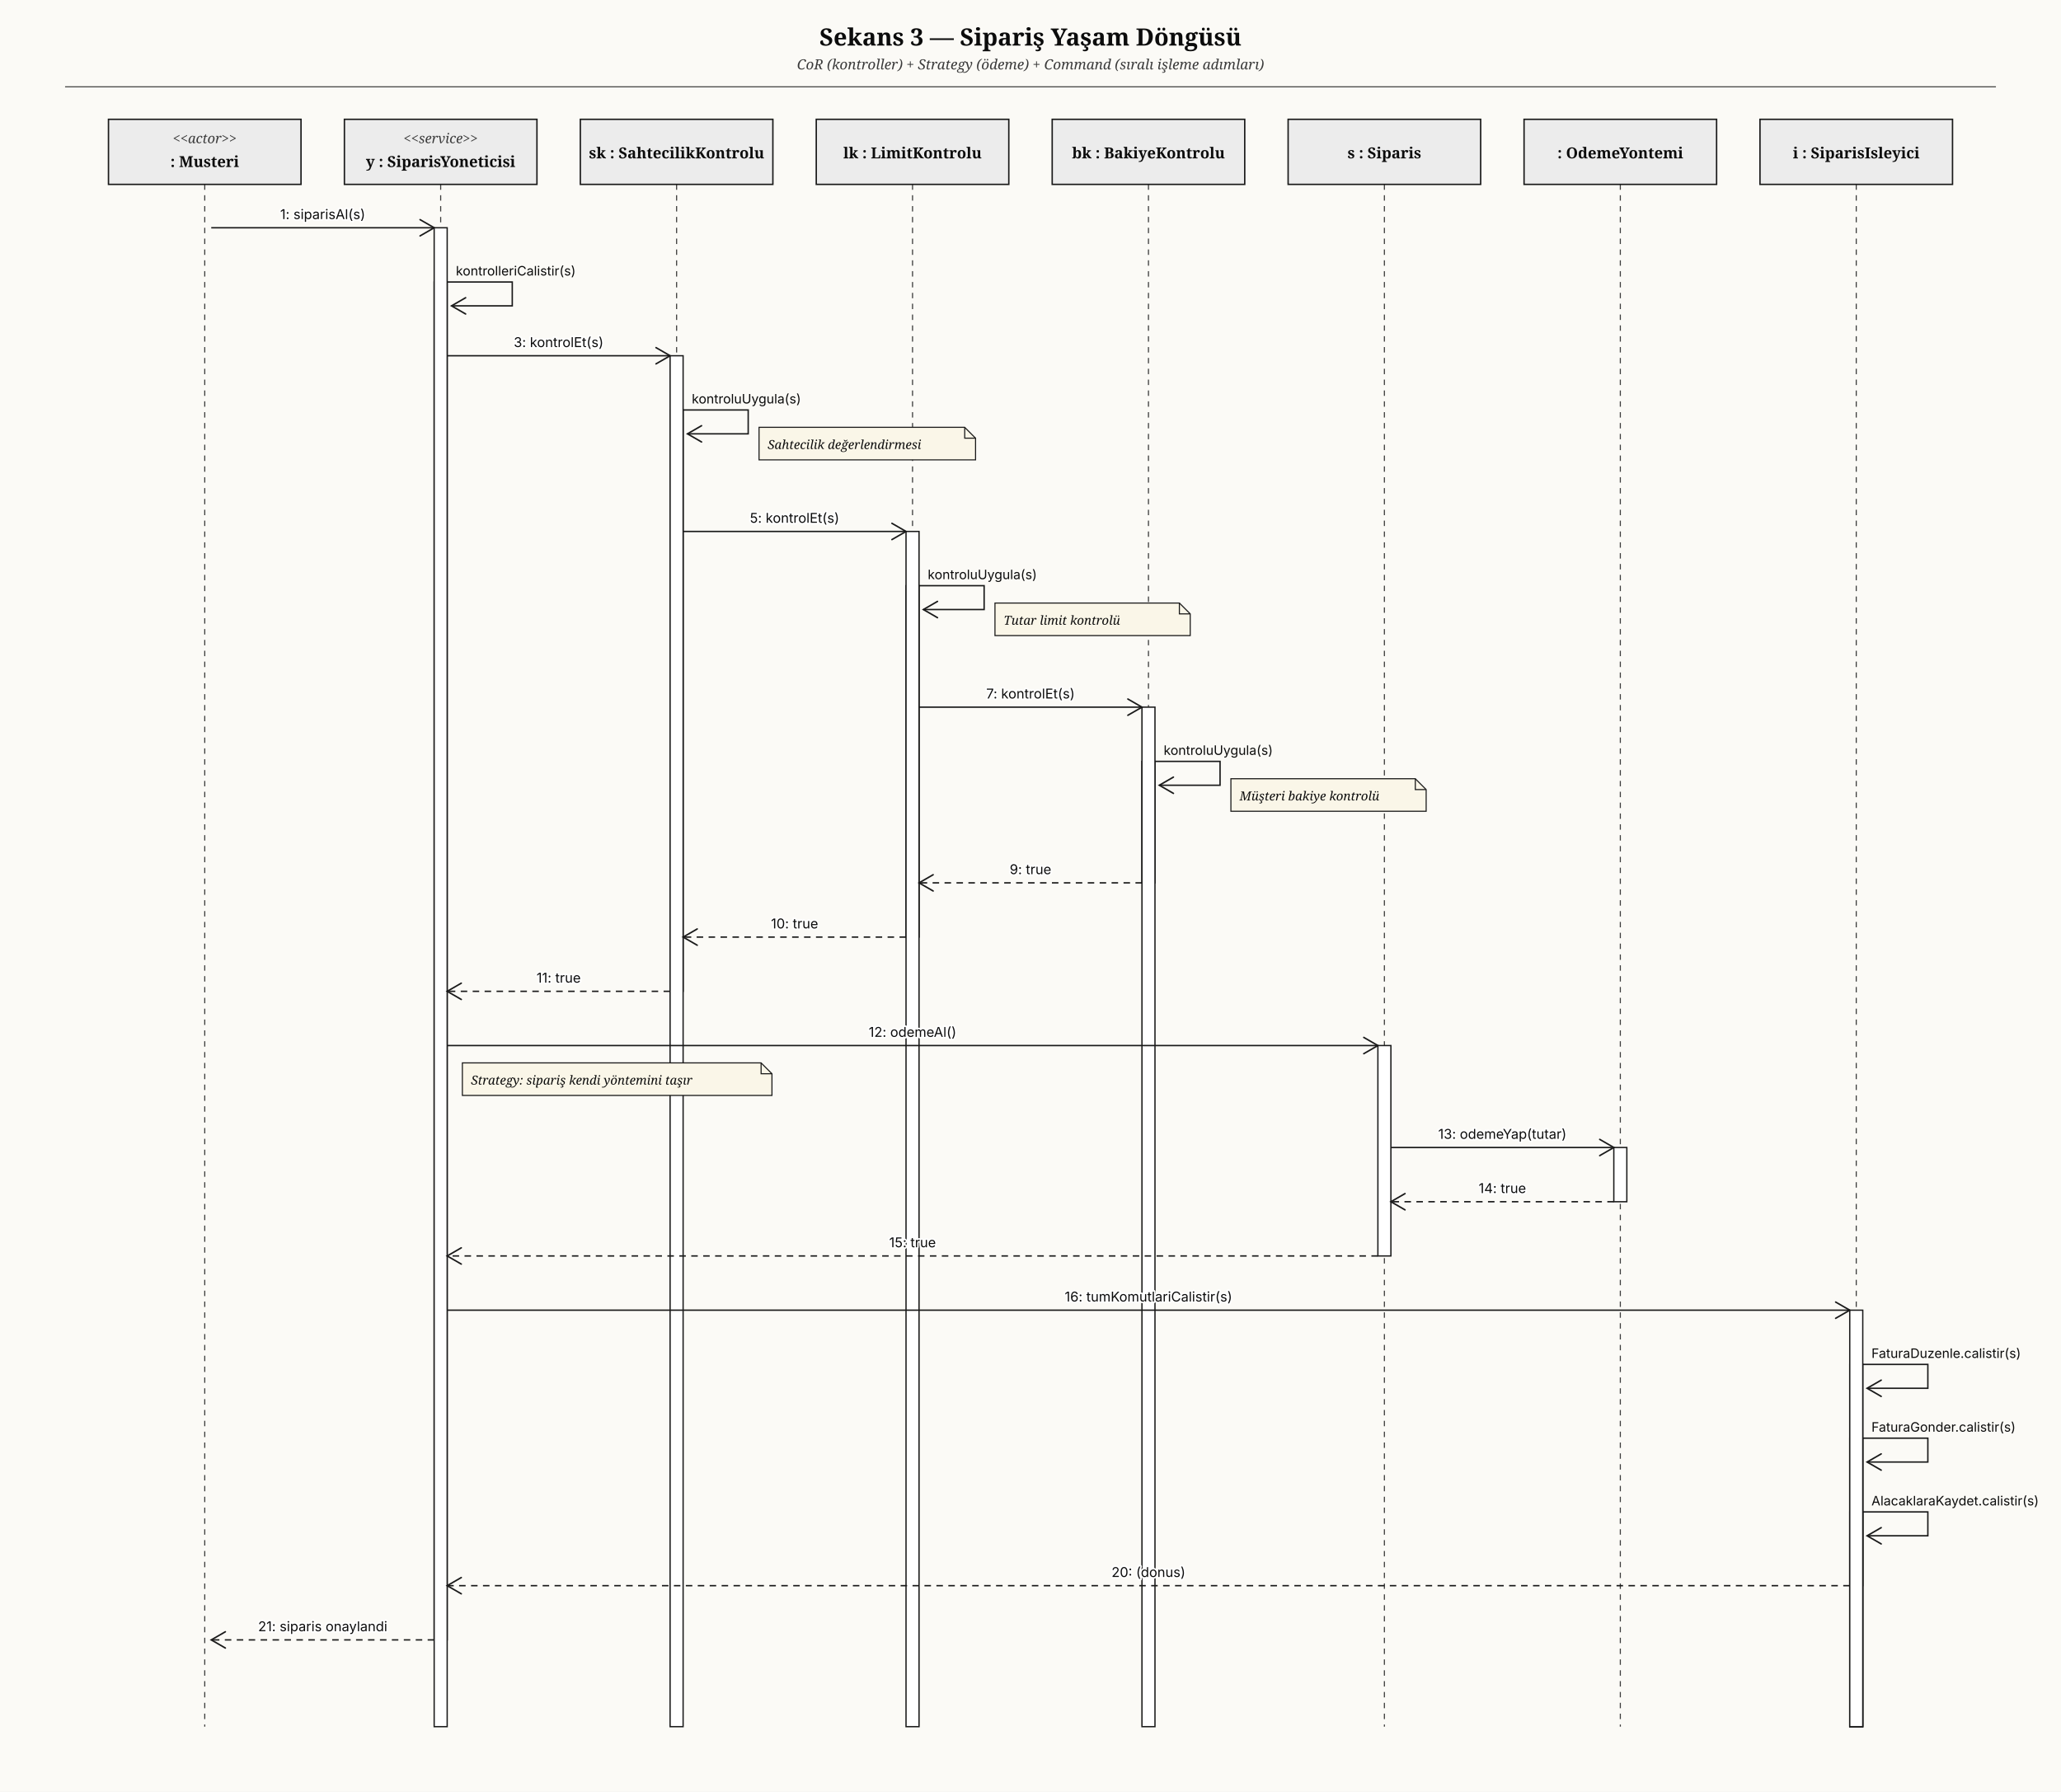
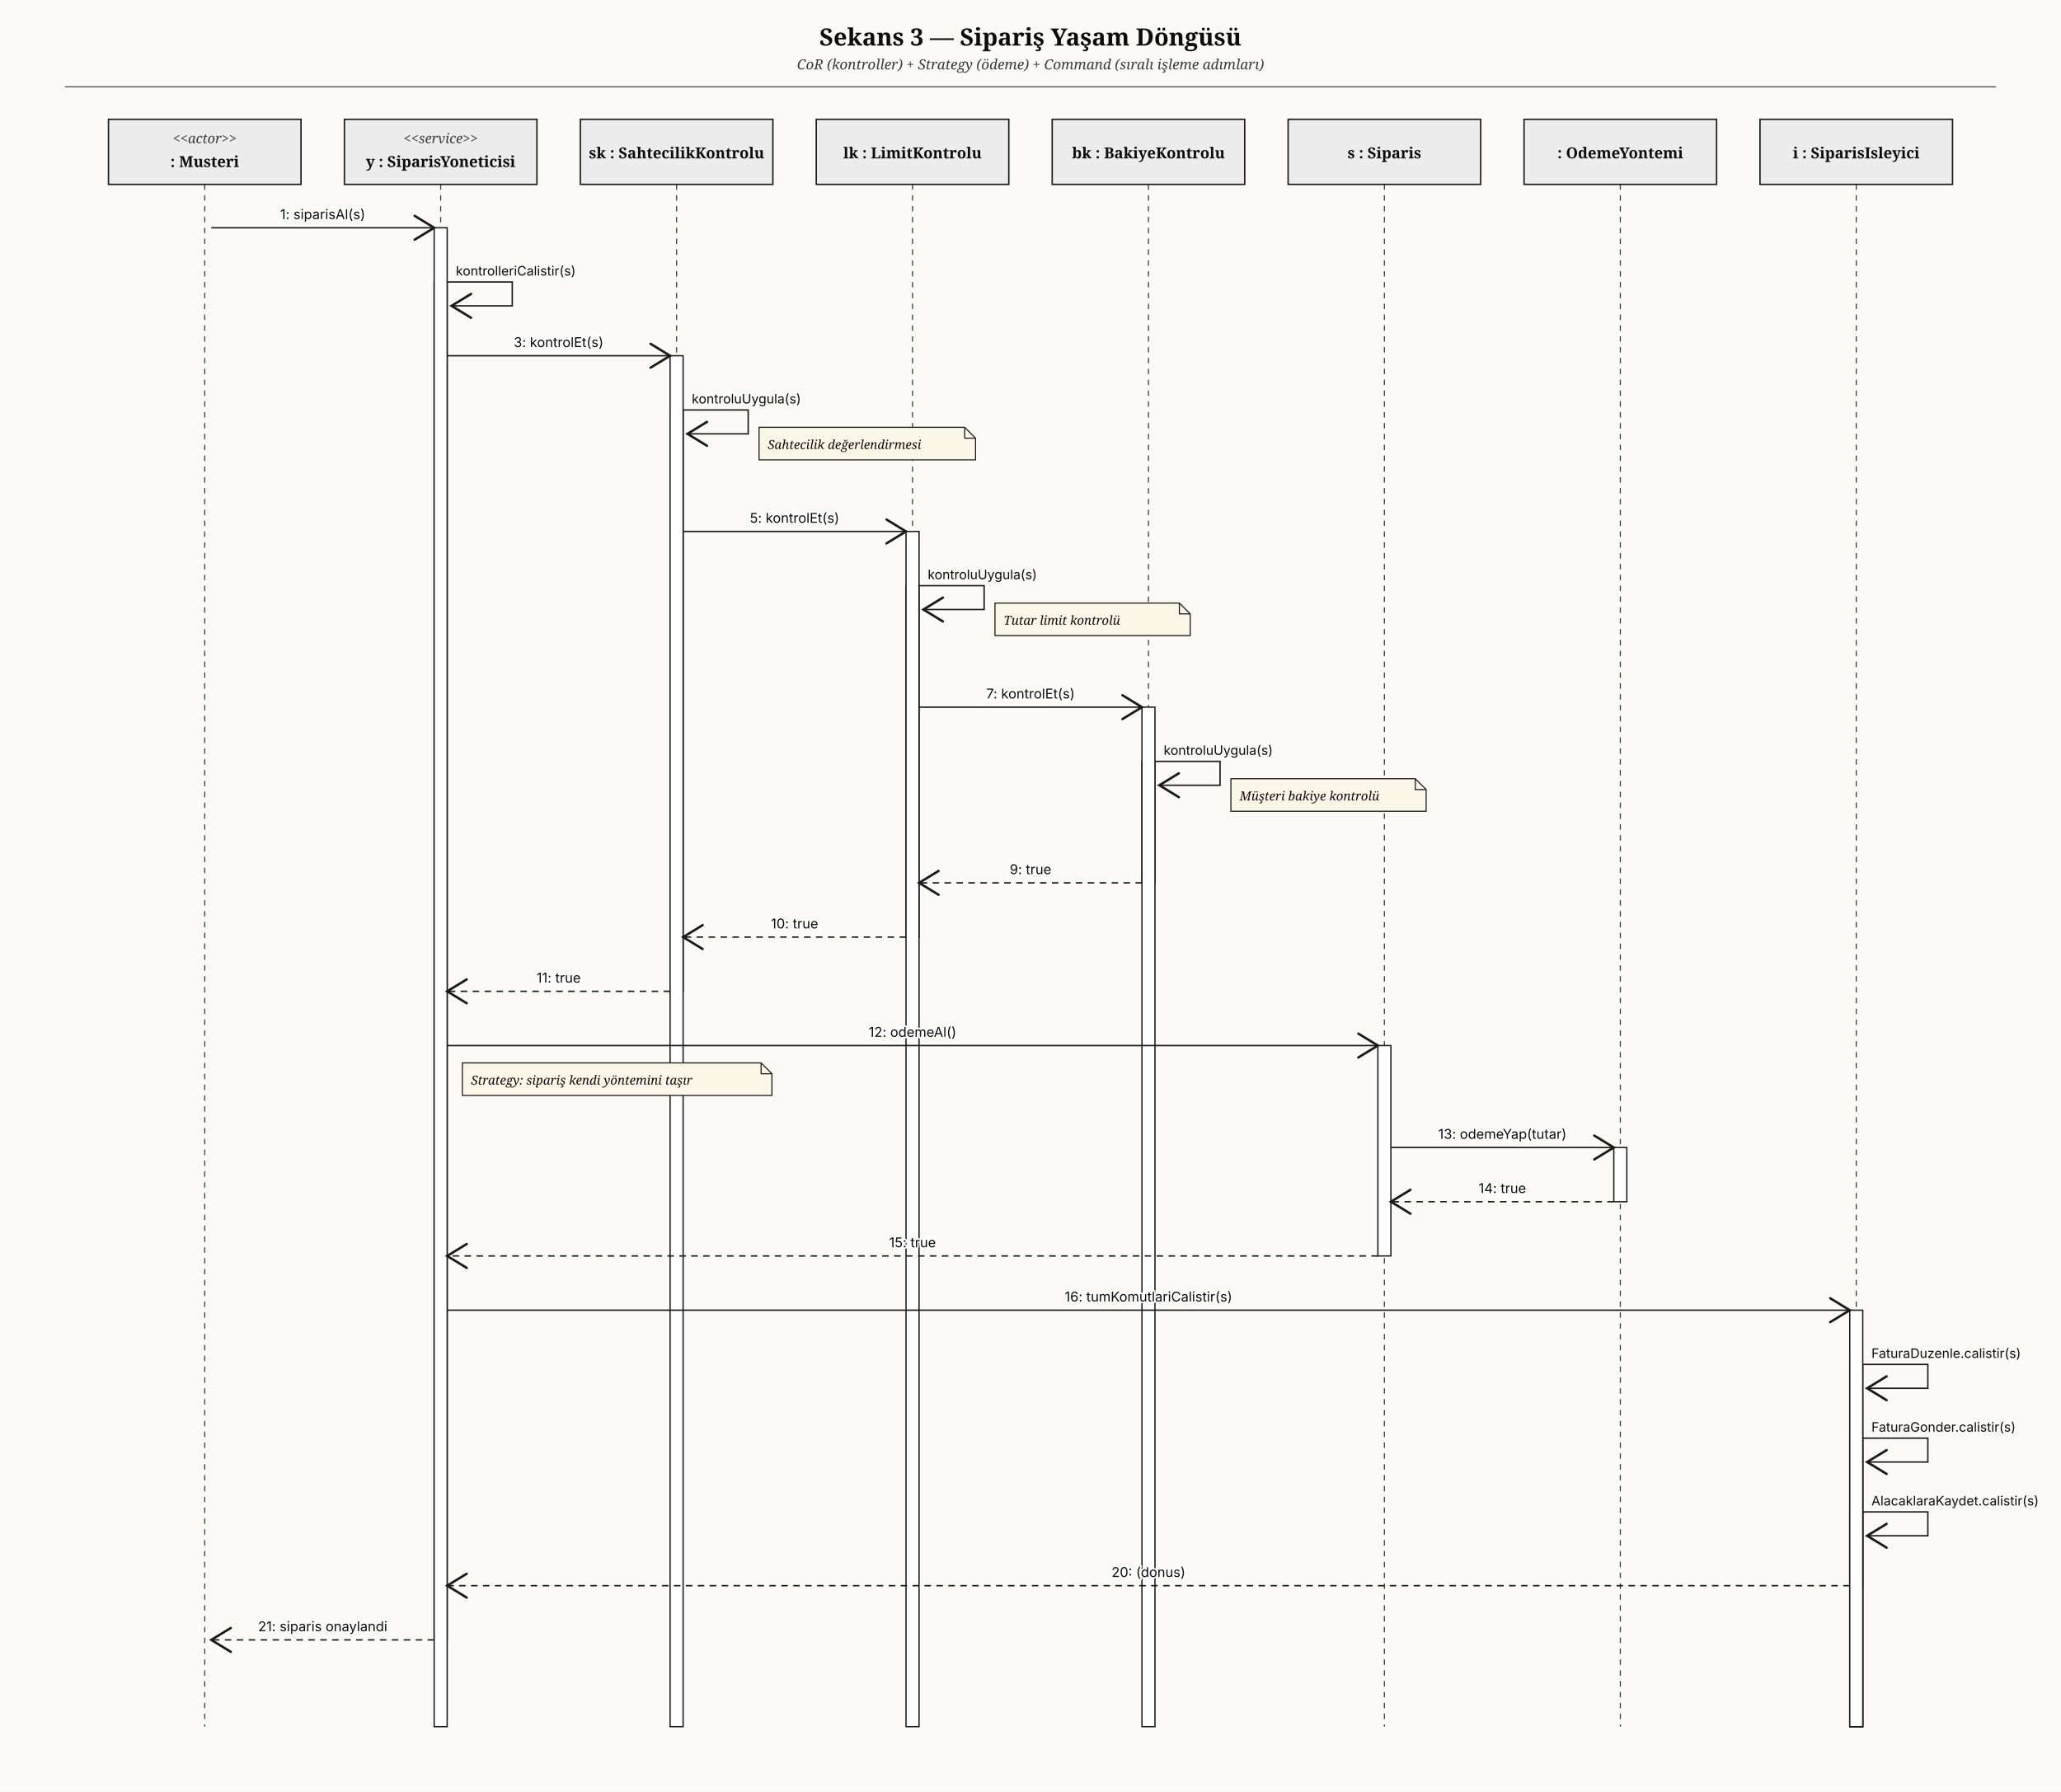
<svg xmlns="http://www.w3.org/2000/svg" viewBox="0 0 1900 1652" width="1900" height="1652">
  <rect width="1900" height="1652" fill="#fbfaf6" />
  <text x="950" y="42" text-anchor="middle" font-family="'EB Garamond','Georgia','Cambria',serif" font-size="22" font-weight="700" fill="#0c0c0c">
      Sekans 3 — Sipariş Yaşam Döngüsü
    </text>
  <text x="950" y="64" text-anchor="middle" font-family="'EB Garamond','Georgia','Cambria',serif" font-size="13" font-style="italic" fill="#3a3a3a">
      CoR (kontroller) + Strategy (ödeme) + Command (sıralı işleme adımları)
    </text>
  <line x1="60" y1="80" x2="1840" y2="80" stroke="#1a1a1a" stroke-width="0.8" />
  <line x1="188.75" y1="170" x2="188.75" y2="1592" stroke="#3b3b3b" stroke-width="1" stroke-dasharray="5,5" />
  <line x1="406.25" y1="170" x2="406.25" y2="1592" stroke="#3b3b3b" stroke-width="1" stroke-dasharray="5,5" />
  <line x1="623.75" y1="170" x2="623.75" y2="1592" stroke="#3b3b3b" stroke-width="1" stroke-dasharray="5,5" />
  <line x1="841.25" y1="170" x2="841.25" y2="1592" stroke="#3b3b3b" stroke-width="1" stroke-dasharray="5,5" />
  <line x1="1058.75" y1="170" x2="1058.75" y2="1592" stroke="#3b3b3b" stroke-width="1" stroke-dasharray="5,5" />
  <line x1="1276.25" y1="170" x2="1276.25" y2="1592" stroke="#3b3b3b" stroke-width="1" stroke-dasharray="5,5" />
  <line x1="1493.75" y1="170" x2="1493.75" y2="1592" stroke="#3b3b3b" stroke-width="1" stroke-dasharray="5,5" />
  <line x1="1711.25" y1="170" x2="1711.25" y2="1592" stroke="#3b3b3b" stroke-width="1" stroke-dasharray="5,5" />
  <rect x="1052.75" y="702" width="12" height="112" fill="#ffffff" stroke="#1a1a1a" stroke-width="1.2" />
  <rect x="835.25" y="540" width="12" height="324" fill="#ffffff" stroke="#1a1a1a" stroke-width="1.2" />
  <rect x="617.75" y="378" width="12" height="536" fill="#ffffff" stroke="#1a1a1a" stroke-width="1.2" />
  <rect x="1487.75" y="1058" width="12" height="50" fill="#ffffff" stroke="#1a1a1a" stroke-width="1.2" />
  <rect x="1270.25" y="964" width="12" height="194" fill="#ffffff" stroke="#1a1a1a" stroke-width="1.2" />
  <rect x="1705.25" y="1394" width="12" height="68" fill="#ffffff" stroke="#1a1a1a" stroke-width="1.2" />
  <rect x="400.25" y="260" width="12" height="1252" fill="#ffffff" stroke="#1a1a1a" stroke-width="1.2" />
  <rect x="400.25" y="210" width="12" height="1382" fill="#ffffff" stroke="#1a1a1a" stroke-width="1.2" />
  <rect x="617.75" y="328" width="12" height="1264" fill="#ffffff" stroke="#1a1a1a" stroke-width="1.2" />
  <rect x="835.25" y="490" width="12" height="1102" fill="#ffffff" stroke="#1a1a1a" stroke-width="1.2" />
  <rect x="1052.75" y="652" width="12" height="940" fill="#ffffff" stroke="#1a1a1a" stroke-width="1.2" />
  <rect x="1705.25" y="1326" width="12" height="266" fill="#ffffff" stroke="#1a1a1a" stroke-width="1.2" />
  <rect x="1705.25" y="1258" width="12" height="334" fill="#ffffff" stroke="#1a1a1a" stroke-width="1.2" />
  <rect x="1705.25" y="1208" width="12" height="384" fill="#ffffff" stroke="#1a1a1a" stroke-width="1.2" />
  <rect x="100" y="110" width="177.5" height="60" fill="#ececec" stroke="#1a1a1a" stroke-width="1.3" />
  <text x="188.75" y="132" text-anchor="middle" font-family="'EB Garamond','Georgia','Cambria',serif" font-style="italic" font-size="12.5" fill="#3a3a3a">&lt;&lt;actor&gt;&gt;</text>
  <text x="188.75" y="154" text-anchor="middle" font-family="'EB Garamond','Georgia','Cambria',serif" font-weight="700" font-size="14" fill="#0c0c0c">: Musteri</text>
  <rect x="317.5" y="110" width="177.5" height="60" fill="#ececec" stroke="#1a1a1a" stroke-width="1.3" />
  <text x="406.25" y="132" text-anchor="middle" font-family="'EB Garamond','Georgia','Cambria',serif" font-style="italic" font-size="12.5" fill="#3a3a3a">&lt;&lt;service&gt;&gt;</text>
  <text x="406.25" y="154" text-anchor="middle" font-family="'EB Garamond','Georgia','Cambria',serif" font-weight="700" font-size="14" fill="#0c0c0c">y : SiparisYoneticisi</text>
  <rect x="535" y="110" width="177.5" height="60" fill="#ececec" stroke="#1a1a1a" stroke-width="1.3" />
  <text x="623.75" y="146" text-anchor="middle" font-family="'EB Garamond','Georgia','Cambria',serif" font-weight="700" font-size="14" fill="#0c0c0c">sk : SahtecilikKontrolu</text>
  <rect x="752.5" y="110" width="177.5" height="60" fill="#ececec" stroke="#1a1a1a" stroke-width="1.3" />
  <text x="841.25" y="146" text-anchor="middle" font-family="'EB Garamond','Georgia','Cambria',serif" font-weight="700" font-size="14" fill="#0c0c0c">lk : LimitKontrolu</text>
  <rect x="970" y="110" width="177.5" height="60" fill="#ececec" stroke="#1a1a1a" stroke-width="1.3" />
  <text x="1058.75" y="146" text-anchor="middle" font-family="'EB Garamond','Georgia','Cambria',serif" font-weight="700" font-size="14" fill="#0c0c0c">bk : BakiyeKontrolu</text>
  <rect x="1187.5" y="110" width="177.5" height="60" fill="#ececec" stroke="#1a1a1a" stroke-width="1.3" />
  <text x="1276.25" y="146" text-anchor="middle" font-family="'EB Garamond','Georgia','Cambria',serif" font-weight="700" font-size="14" fill="#0c0c0c">s : Siparis</text>
  <rect x="1405" y="110" width="177.5" height="60" fill="#ececec" stroke="#1a1a1a" stroke-width="1.3" />
  <text x="1493.75" y="146" text-anchor="middle" font-family="'EB Garamond','Georgia','Cambria',serif" font-weight="700" font-size="14" fill="#0c0c0c">: OdemeYontemi</text>
  <rect x="1622.5" y="110" width="177.5" height="60" fill="#ececec" stroke="#1a1a1a" stroke-width="1.3" />
  <text x="1711.25" y="146" text-anchor="middle" font-family="'EB Garamond','Georgia','Cambria',serif" font-weight="700" font-size="14" fill="#0c0c0c">i : SiparisIsleyici</text>
  <line x1="194.75" y1="210" x2="400.25" y2="210" stroke="#1a1a1a" stroke-width="1.3" />
-   <polyline points="387.25,217.5 400.25,210 387.25,202.5" fill="none" stroke="#1a1a1a" stroke-width="1.4" stroke-linejoin="miter" stroke-linecap="round" />
+   <polyline points="382.25,221 400.25,210 382.25,199" fill="none" stroke="#1a1a1a" stroke-width="2.2" stroke-linejoin="miter" stroke-linecap="round" />
  <text x="297.5" y="202" text-anchor="middle" font-family="'Inter','Helvetica Neue','Segoe UI',Arial,sans-serif" font-size="12.5" fill="#0c0c0c" paint-order="stroke" stroke="#ffffff" stroke-width="3" stroke-linejoin="round">1: siparisAl(s)</text>
  <path d="M 412.25 260 L 472.25 260 L 472.25 282 L 416.25 282" fill="none" stroke="#1a1a1a" stroke-width="1.3" />
-   <polyline points="429.25,274.5 416.25,282 429.25,289.5" fill="none" stroke="#1a1a1a" stroke-width="1.4" stroke-linejoin="miter" stroke-linecap="round" />
+   <polyline points="434.25,271 416.25,282 434.25,293" fill="none" stroke="#1a1a1a" stroke-width="2.2" stroke-linejoin="miter" stroke-linecap="round" />
  <text x="420.25" y="254" font-family="'Inter','Helvetica Neue','Segoe UI',Arial,sans-serif" font-size="12" fill="#0c0c0c">kontrolleriCalistir(s)</text>
  <line x1="412.25" y1="328" x2="617.75" y2="328" stroke="#1a1a1a" stroke-width="1.3" />
-   <polyline points="604.75,335.5 617.75,328 604.75,320.5" fill="none" stroke="#1a1a1a" stroke-width="1.4" stroke-linejoin="miter" stroke-linecap="round" />
+   <polyline points="599.75,339 617.75,328 599.75,317" fill="none" stroke="#1a1a1a" stroke-width="2.2" stroke-linejoin="miter" stroke-linecap="round" />
  <text x="515" y="320" text-anchor="middle" font-family="'Inter','Helvetica Neue','Segoe UI',Arial,sans-serif" font-size="12.5" fill="#0c0c0c" paint-order="stroke" stroke="#ffffff" stroke-width="3" stroke-linejoin="round">3: kontrolEt(s)</text>
  <path d="M 629.75 378 L 689.75 378 L 689.75 400 L 633.75 400" fill="none" stroke="#1a1a1a" stroke-width="1.3" />
-   <polyline points="646.75,392.5 633.75,400 646.75,407.5" fill="none" stroke="#1a1a1a" stroke-width="1.4" stroke-linejoin="miter" stroke-linecap="round" />
+   <polyline points="651.75,389 633.75,400 651.75,411" fill="none" stroke="#1a1a1a" stroke-width="2.2" stroke-linejoin="miter" stroke-linecap="round" />
  <text x="637.75" y="372" font-family="'Inter','Helvetica Neue','Segoe UI',Arial,sans-serif" font-size="12" fill="#0c0c0c">kontroluUygula(s)</text>
  <g>
    <path d="M 699.75 394                     L 889.35 394                     L 899.35 404                     L 899.35 424                     L 699.75 424 Z" fill="#faf6e8" stroke="#1a1a1a" stroke-width="1" />
    <path d="M 889.35 394                         L 889.35 404                         L 899.35 404" fill="none" stroke="#1a1a1a" stroke-width="1" />
    <text x="707.75" y="414" font-family="'EB Garamond','Georgia','Cambria',serif" font-style="italic" font-size="11.5" fill="#0c0c0c">Sahtecilik değerlendirmesi</text>
  </g>
  <line x1="629.75" y1="490" x2="835.25" y2="490" stroke="#1a1a1a" stroke-width="1.3" />
-   <polyline points="822.25,497.5 835.25,490 822.25,482.5" fill="none" stroke="#1a1a1a" stroke-width="1.4" stroke-linejoin="miter" stroke-linecap="round" />
+   <polyline points="817.25,501 835.25,490 817.25,479" fill="none" stroke="#1a1a1a" stroke-width="2.2" stroke-linejoin="miter" stroke-linecap="round" />
  <text x="732.5" y="482" text-anchor="middle" font-family="'Inter','Helvetica Neue','Segoe UI',Arial,sans-serif" font-size="12.5" fill="#0c0c0c" paint-order="stroke" stroke="#ffffff" stroke-width="3" stroke-linejoin="round">5: kontrolEt(s)</text>
  <path d="M 847.25 540 L 907.25 540 L 907.25 562 L 851.25 562" fill="none" stroke="#1a1a1a" stroke-width="1.3" />
-   <polyline points="864.25,554.5 851.25,562 864.25,569.5" fill="none" stroke="#1a1a1a" stroke-width="1.4" stroke-linejoin="miter" stroke-linecap="round" />
+   <polyline points="869.25,551 851.25,562 869.25,573" fill="none" stroke="#1a1a1a" stroke-width="2.2" stroke-linejoin="miter" stroke-linecap="round" />
  <text x="855.25" y="534" font-family="'Inter','Helvetica Neue','Segoe UI',Arial,sans-serif" font-size="12" fill="#0c0c0c">kontroluUygula(s)</text>
  <g>
    <path d="M 917.25 556                     L 1087.25 556                     L 1097.25 566                     L 1097.25 586                     L 917.25 586 Z" fill="#faf6e8" stroke="#1a1a1a" stroke-width="1" />
    <path d="M 1087.25 556                         L 1087.25 566                         L 1097.25 566" fill="none" stroke="#1a1a1a" stroke-width="1" />
    <text x="925.25" y="576" font-family="'EB Garamond','Georgia','Cambria',serif" font-style="italic" font-size="11.5" fill="#0c0c0c">Tutar limit kontrolü</text>
  </g>
  <line x1="847.25" y1="652" x2="1052.75" y2="652" stroke="#1a1a1a" stroke-width="1.3" />
-   <polyline points="1039.75,659.5 1052.75,652 1039.75,644.5" fill="none" stroke="#1a1a1a" stroke-width="1.4" stroke-linejoin="miter" stroke-linecap="round" />
+   <polyline points="1034.75,663 1052.75,652 1034.75,641" fill="none" stroke="#1a1a1a" stroke-width="2.2" stroke-linejoin="miter" stroke-linecap="round" />
  <text x="950" y="644" text-anchor="middle" font-family="'Inter','Helvetica Neue','Segoe UI',Arial,sans-serif" font-size="12.5" fill="#0c0c0c" paint-order="stroke" stroke="#ffffff" stroke-width="3" stroke-linejoin="round">7: kontrolEt(s)</text>
  <path d="M 1064.75 702 L 1124.75 702 L 1124.75 724 L 1068.75 724" fill="none" stroke="#1a1a1a" stroke-width="1.3" />
-   <polyline points="1081.75,716.5 1068.75,724 1081.75,731.5" fill="none" stroke="#1a1a1a" stroke-width="1.4" stroke-linejoin="miter" stroke-linecap="round" />
+   <polyline points="1086.75,713 1068.75,724 1086.75,735" fill="none" stroke="#1a1a1a" stroke-width="2.2" stroke-linejoin="miter" stroke-linecap="round" />
  <text x="1072.75" y="696" font-family="'Inter','Helvetica Neue','Segoe UI',Arial,sans-serif" font-size="12" fill="#0c0c0c">kontroluUygula(s)</text>
  <g>
    <path d="M 1134.75 718                     L 1304.75 718                     L 1314.75 728                     L 1314.75 748                     L 1134.75 748 Z" fill="#faf6e8" stroke="#1a1a1a" stroke-width="1" />
    <path d="M 1304.75 718                         L 1304.75 728                         L 1314.75 728" fill="none" stroke="#1a1a1a" stroke-width="1" />
    <text x="1142.75" y="738" font-family="'EB Garamond','Georgia','Cambria',serif" font-style="italic" font-size="11.5" fill="#0c0c0c">Müşteri bakiye kontrolü</text>
  </g>
  <line x1="1052.75" y1="814" x2="847.25" y2="814" stroke="#1a1a1a" stroke-width="1.3" stroke-dasharray="6,5" />
-   <polyline points="860.25,806.5 847.25,814 860.25,821.5" fill="none" stroke="#1a1a1a" stroke-width="1.4" stroke-linejoin="miter" stroke-linecap="round" />
+   <polyline points="865.25,803 847.25,814 865.25,825" fill="none" stroke="#1a1a1a" stroke-width="2.2" stroke-linejoin="miter" stroke-linecap="round" />
  <text x="950" y="806" text-anchor="middle" font-family="'Inter','Helvetica Neue','Segoe UI',Arial,sans-serif" font-size="12.5" fill="#0c0c0c" paint-order="stroke" stroke="#ffffff" stroke-width="3" stroke-linejoin="round">9: true</text>
  <line x1="835.25" y1="864" x2="629.75" y2="864" stroke="#1a1a1a" stroke-width="1.3" stroke-dasharray="6,5" />
-   <polyline points="642.75,856.5 629.75,864 642.75,871.5" fill="none" stroke="#1a1a1a" stroke-width="1.4" stroke-linejoin="miter" stroke-linecap="round" />
+   <polyline points="647.75,853 629.75,864 647.75,875" fill="none" stroke="#1a1a1a" stroke-width="2.2" stroke-linejoin="miter" stroke-linecap="round" />
  <text x="732.5" y="856" text-anchor="middle" font-family="'Inter','Helvetica Neue','Segoe UI',Arial,sans-serif" font-size="12.5" fill="#0c0c0c" paint-order="stroke" stroke="#ffffff" stroke-width="3" stroke-linejoin="round">10: true</text>
  <line x1="617.75" y1="914" x2="412.25" y2="914" stroke="#1a1a1a" stroke-width="1.3" stroke-dasharray="6,5" />
-   <polyline points="425.25,906.5 412.25,914 425.25,921.5" fill="none" stroke="#1a1a1a" stroke-width="1.4" stroke-linejoin="miter" stroke-linecap="round" />
+   <polyline points="430.25,903 412.25,914 430.25,925" fill="none" stroke="#1a1a1a" stroke-width="2.2" stroke-linejoin="miter" stroke-linecap="round" />
  <text x="515" y="906" text-anchor="middle" font-family="'Inter','Helvetica Neue','Segoe UI',Arial,sans-serif" font-size="12.5" fill="#0c0c0c" paint-order="stroke" stroke="#ffffff" stroke-width="3" stroke-linejoin="round">11: true</text>
  <line x1="412.25" y1="964" x2="1270.25" y2="964" stroke="#1a1a1a" stroke-width="1.3" />
-   <polyline points="1257.25,971.5 1270.25,964 1257.25,956.5" fill="none" stroke="#1a1a1a" stroke-width="1.4" stroke-linejoin="miter" stroke-linecap="round" />
+   <polyline points="1252.25,975 1270.25,964 1252.25,953" fill="none" stroke="#1a1a1a" stroke-width="2.2" stroke-linejoin="miter" stroke-linecap="round" />
  <text x="841.25" y="956" text-anchor="middle" font-family="'Inter','Helvetica Neue','Segoe UI',Arial,sans-serif" font-size="12.5" fill="#0c0c0c" paint-order="stroke" stroke="#ffffff" stroke-width="3" stroke-linejoin="round">12: odemeAl()</text>
  <g>
    <path d="M 426.25 980                     L 701.65 980                     L 711.65 990                     L 711.65 1010                     L 426.25 1010 Z" fill="#faf6e8" stroke="#1a1a1a" stroke-width="1" />
    <path d="M 701.65 980                         L 701.65 990                         L 711.65 990" fill="none" stroke="#1a1a1a" stroke-width="1" />
    <text x="434.25" y="1000" font-family="'EB Garamond','Georgia','Cambria',serif" font-style="italic" font-size="11.5" fill="#0c0c0c">Strategy: sipariş kendi yöntemini taşır</text>
  </g>
  <line x1="1282.25" y1="1058" x2="1487.75" y2="1058" stroke="#1a1a1a" stroke-width="1.3" />
-   <polyline points="1474.75,1065.5 1487.75,1058 1474.75,1050.5" fill="none" stroke="#1a1a1a" stroke-width="1.4" stroke-linejoin="miter" stroke-linecap="round" />
+   <polyline points="1469.75,1069 1487.75,1058 1469.75,1047" fill="none" stroke="#1a1a1a" stroke-width="2.2" stroke-linejoin="miter" stroke-linecap="round" />
  <text x="1385" y="1050" text-anchor="middle" font-family="'Inter','Helvetica Neue','Segoe UI',Arial,sans-serif" font-size="12.5" fill="#0c0c0c" paint-order="stroke" stroke="#ffffff" stroke-width="3" stroke-linejoin="round">13: odemeYap(tutar)</text>
  <line x1="1487.75" y1="1108" x2="1282.25" y2="1108" stroke="#1a1a1a" stroke-width="1.3" stroke-dasharray="6,5" />
-   <polyline points="1295.25,1100.5 1282.25,1108 1295.25,1115.5" fill="none" stroke="#1a1a1a" stroke-width="1.4" stroke-linejoin="miter" stroke-linecap="round" />
+   <polyline points="1300.25,1097 1282.25,1108 1300.25,1119" fill="none" stroke="#1a1a1a" stroke-width="2.2" stroke-linejoin="miter" stroke-linecap="round" />
  <text x="1385" y="1100" text-anchor="middle" font-family="'Inter','Helvetica Neue','Segoe UI',Arial,sans-serif" font-size="12.5" fill="#0c0c0c" paint-order="stroke" stroke="#ffffff" stroke-width="3" stroke-linejoin="round">14: true</text>
  <line x1="1270.25" y1="1158" x2="412.25" y2="1158" stroke="#1a1a1a" stroke-width="1.3" stroke-dasharray="6,5" />
-   <polyline points="425.25,1150.5 412.25,1158 425.25,1165.5" fill="none" stroke="#1a1a1a" stroke-width="1.4" stroke-linejoin="miter" stroke-linecap="round" />
+   <polyline points="430.25,1147 412.25,1158 430.25,1169" fill="none" stroke="#1a1a1a" stroke-width="2.2" stroke-linejoin="miter" stroke-linecap="round" />
  <text x="841.25" y="1150" text-anchor="middle" font-family="'Inter','Helvetica Neue','Segoe UI',Arial,sans-serif" font-size="12.5" fill="#0c0c0c" paint-order="stroke" stroke="#ffffff" stroke-width="3" stroke-linejoin="round">15: true</text>
  <line x1="412.25" y1="1208" x2="1705.25" y2="1208" stroke="#1a1a1a" stroke-width="1.3" />
-   <polyline points="1692.25,1215.5 1705.25,1208 1692.25,1200.5" fill="none" stroke="#1a1a1a" stroke-width="1.4" stroke-linejoin="miter" stroke-linecap="round" />
+   <polyline points="1687.25,1219 1705.25,1208 1687.25,1197" fill="none" stroke="#1a1a1a" stroke-width="2.2" stroke-linejoin="miter" stroke-linecap="round" />
  <text x="1058.75" y="1200" text-anchor="middle" font-family="'Inter','Helvetica Neue','Segoe UI',Arial,sans-serif" font-size="12.5" fill="#0c0c0c" paint-order="stroke" stroke="#ffffff" stroke-width="3" stroke-linejoin="round">16: tumKomutlariCalistir(s)</text>
  <path d="M 1717.25 1258 L 1777.25 1258 L 1777.25 1280 L 1721.25 1280" fill="none" stroke="#1a1a1a" stroke-width="1.3" />
-   <polyline points="1734.25,1272.5 1721.25,1280 1734.25,1287.5" fill="none" stroke="#1a1a1a" stroke-width="1.4" stroke-linejoin="miter" stroke-linecap="round" />
+   <polyline points="1739.25,1269 1721.25,1280 1739.25,1291" fill="none" stroke="#1a1a1a" stroke-width="2.2" stroke-linejoin="miter" stroke-linecap="round" />
  <text x="1725.25" y="1252" font-family="'Inter','Helvetica Neue','Segoe UI',Arial,sans-serif" font-size="12" fill="#0c0c0c">FaturaDuzenle.calistir(s)</text>
  <path d="M 1717.25 1326 L 1777.25 1326 L 1777.25 1348 L 1721.25 1348" fill="none" stroke="#1a1a1a" stroke-width="1.3" />
-   <polyline points="1734.25,1340.5 1721.25,1348 1734.25,1355.5" fill="none" stroke="#1a1a1a" stroke-width="1.4" stroke-linejoin="miter" stroke-linecap="round" />
+   <polyline points="1739.25,1337 1721.25,1348 1739.25,1359" fill="none" stroke="#1a1a1a" stroke-width="2.2" stroke-linejoin="miter" stroke-linecap="round" />
  <text x="1725.25" y="1320" font-family="'Inter','Helvetica Neue','Segoe UI',Arial,sans-serif" font-size="12" fill="#0c0c0c">FaturaGonder.calistir(s)</text>
  <path d="M 1717.25 1394 L 1777.25 1394 L 1777.25 1416 L 1721.25 1416" fill="none" stroke="#1a1a1a" stroke-width="1.3" />
-   <polyline points="1734.25,1408.5 1721.25,1416 1734.25,1423.5" fill="none" stroke="#1a1a1a" stroke-width="1.4" stroke-linejoin="miter" stroke-linecap="round" />
+   <polyline points="1739.25,1405 1721.25,1416 1739.25,1427" fill="none" stroke="#1a1a1a" stroke-width="2.2" stroke-linejoin="miter" stroke-linecap="round" />
  <text x="1725.25" y="1388" font-family="'Inter','Helvetica Neue','Segoe UI',Arial,sans-serif" font-size="12" fill="#0c0c0c">AlacaklaraKaydet.calistir(s)</text>
  <line x1="1705.25" y1="1462" x2="412.25" y2="1462" stroke="#1a1a1a" stroke-width="1.3" stroke-dasharray="6,5" />
-   <polyline points="425.25,1454.5 412.25,1462 425.25,1469.5" fill="none" stroke="#1a1a1a" stroke-width="1.4" stroke-linejoin="miter" stroke-linecap="round" />
+   <polyline points="430.25,1451 412.25,1462 430.25,1473" fill="none" stroke="#1a1a1a" stroke-width="2.2" stroke-linejoin="miter" stroke-linecap="round" />
  <text x="1058.75" y="1454" text-anchor="middle" font-family="'Inter','Helvetica Neue','Segoe UI',Arial,sans-serif" font-size="12.5" fill="#0c0c0c" paint-order="stroke" stroke="#ffffff" stroke-width="3" stroke-linejoin="round">20: (donus)</text>
  <line x1="400.25" y1="1512" x2="194.75" y2="1512" stroke="#1a1a1a" stroke-width="1.3" stroke-dasharray="6,5" />
-   <polyline points="207.75,1504.5 194.75,1512 207.75,1519.5" fill="none" stroke="#1a1a1a" stroke-width="1.4" stroke-linejoin="miter" stroke-linecap="round" />
+   <polyline points="212.75,1501 194.75,1512 212.75,1523" fill="none" stroke="#1a1a1a" stroke-width="2.2" stroke-linejoin="miter" stroke-linecap="round" />
  <text x="297.5" y="1504" text-anchor="middle" font-family="'Inter','Helvetica Neue','Segoe UI',Arial,sans-serif" font-size="12.5" fill="#0c0c0c" paint-order="stroke" stroke="#ffffff" stroke-width="3" stroke-linejoin="round">21: siparis onaylandi</text>
</svg>
